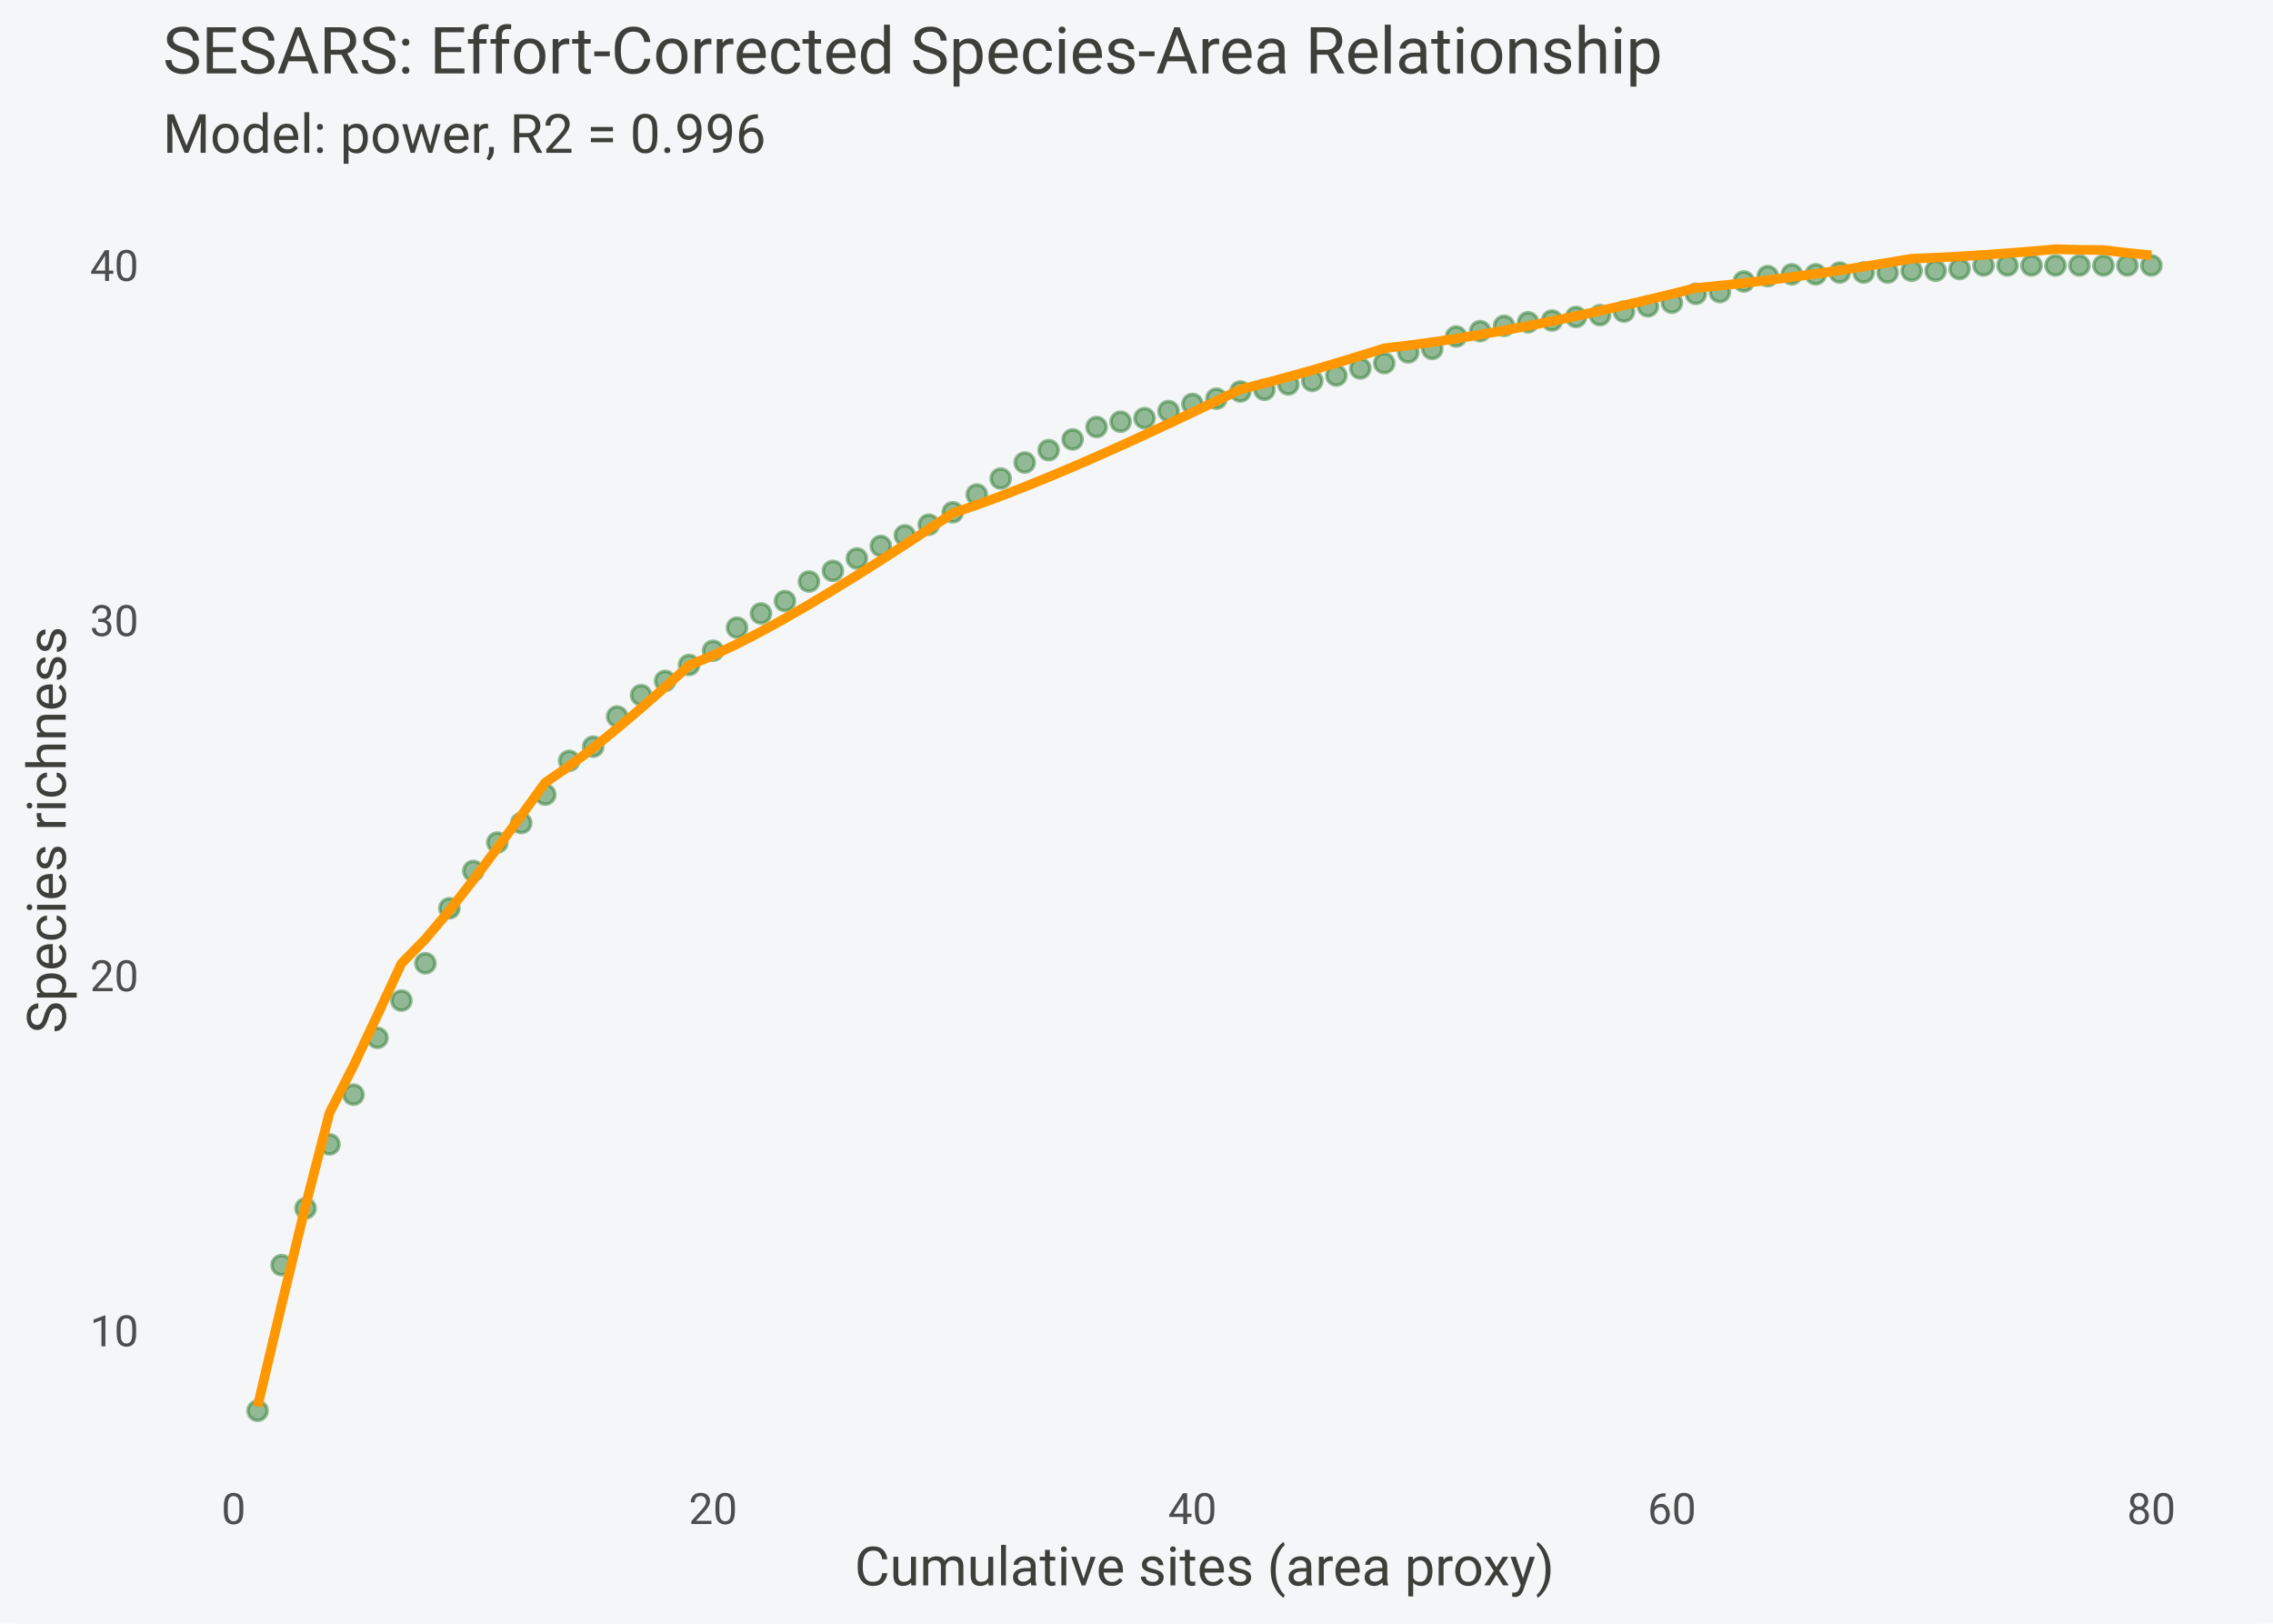
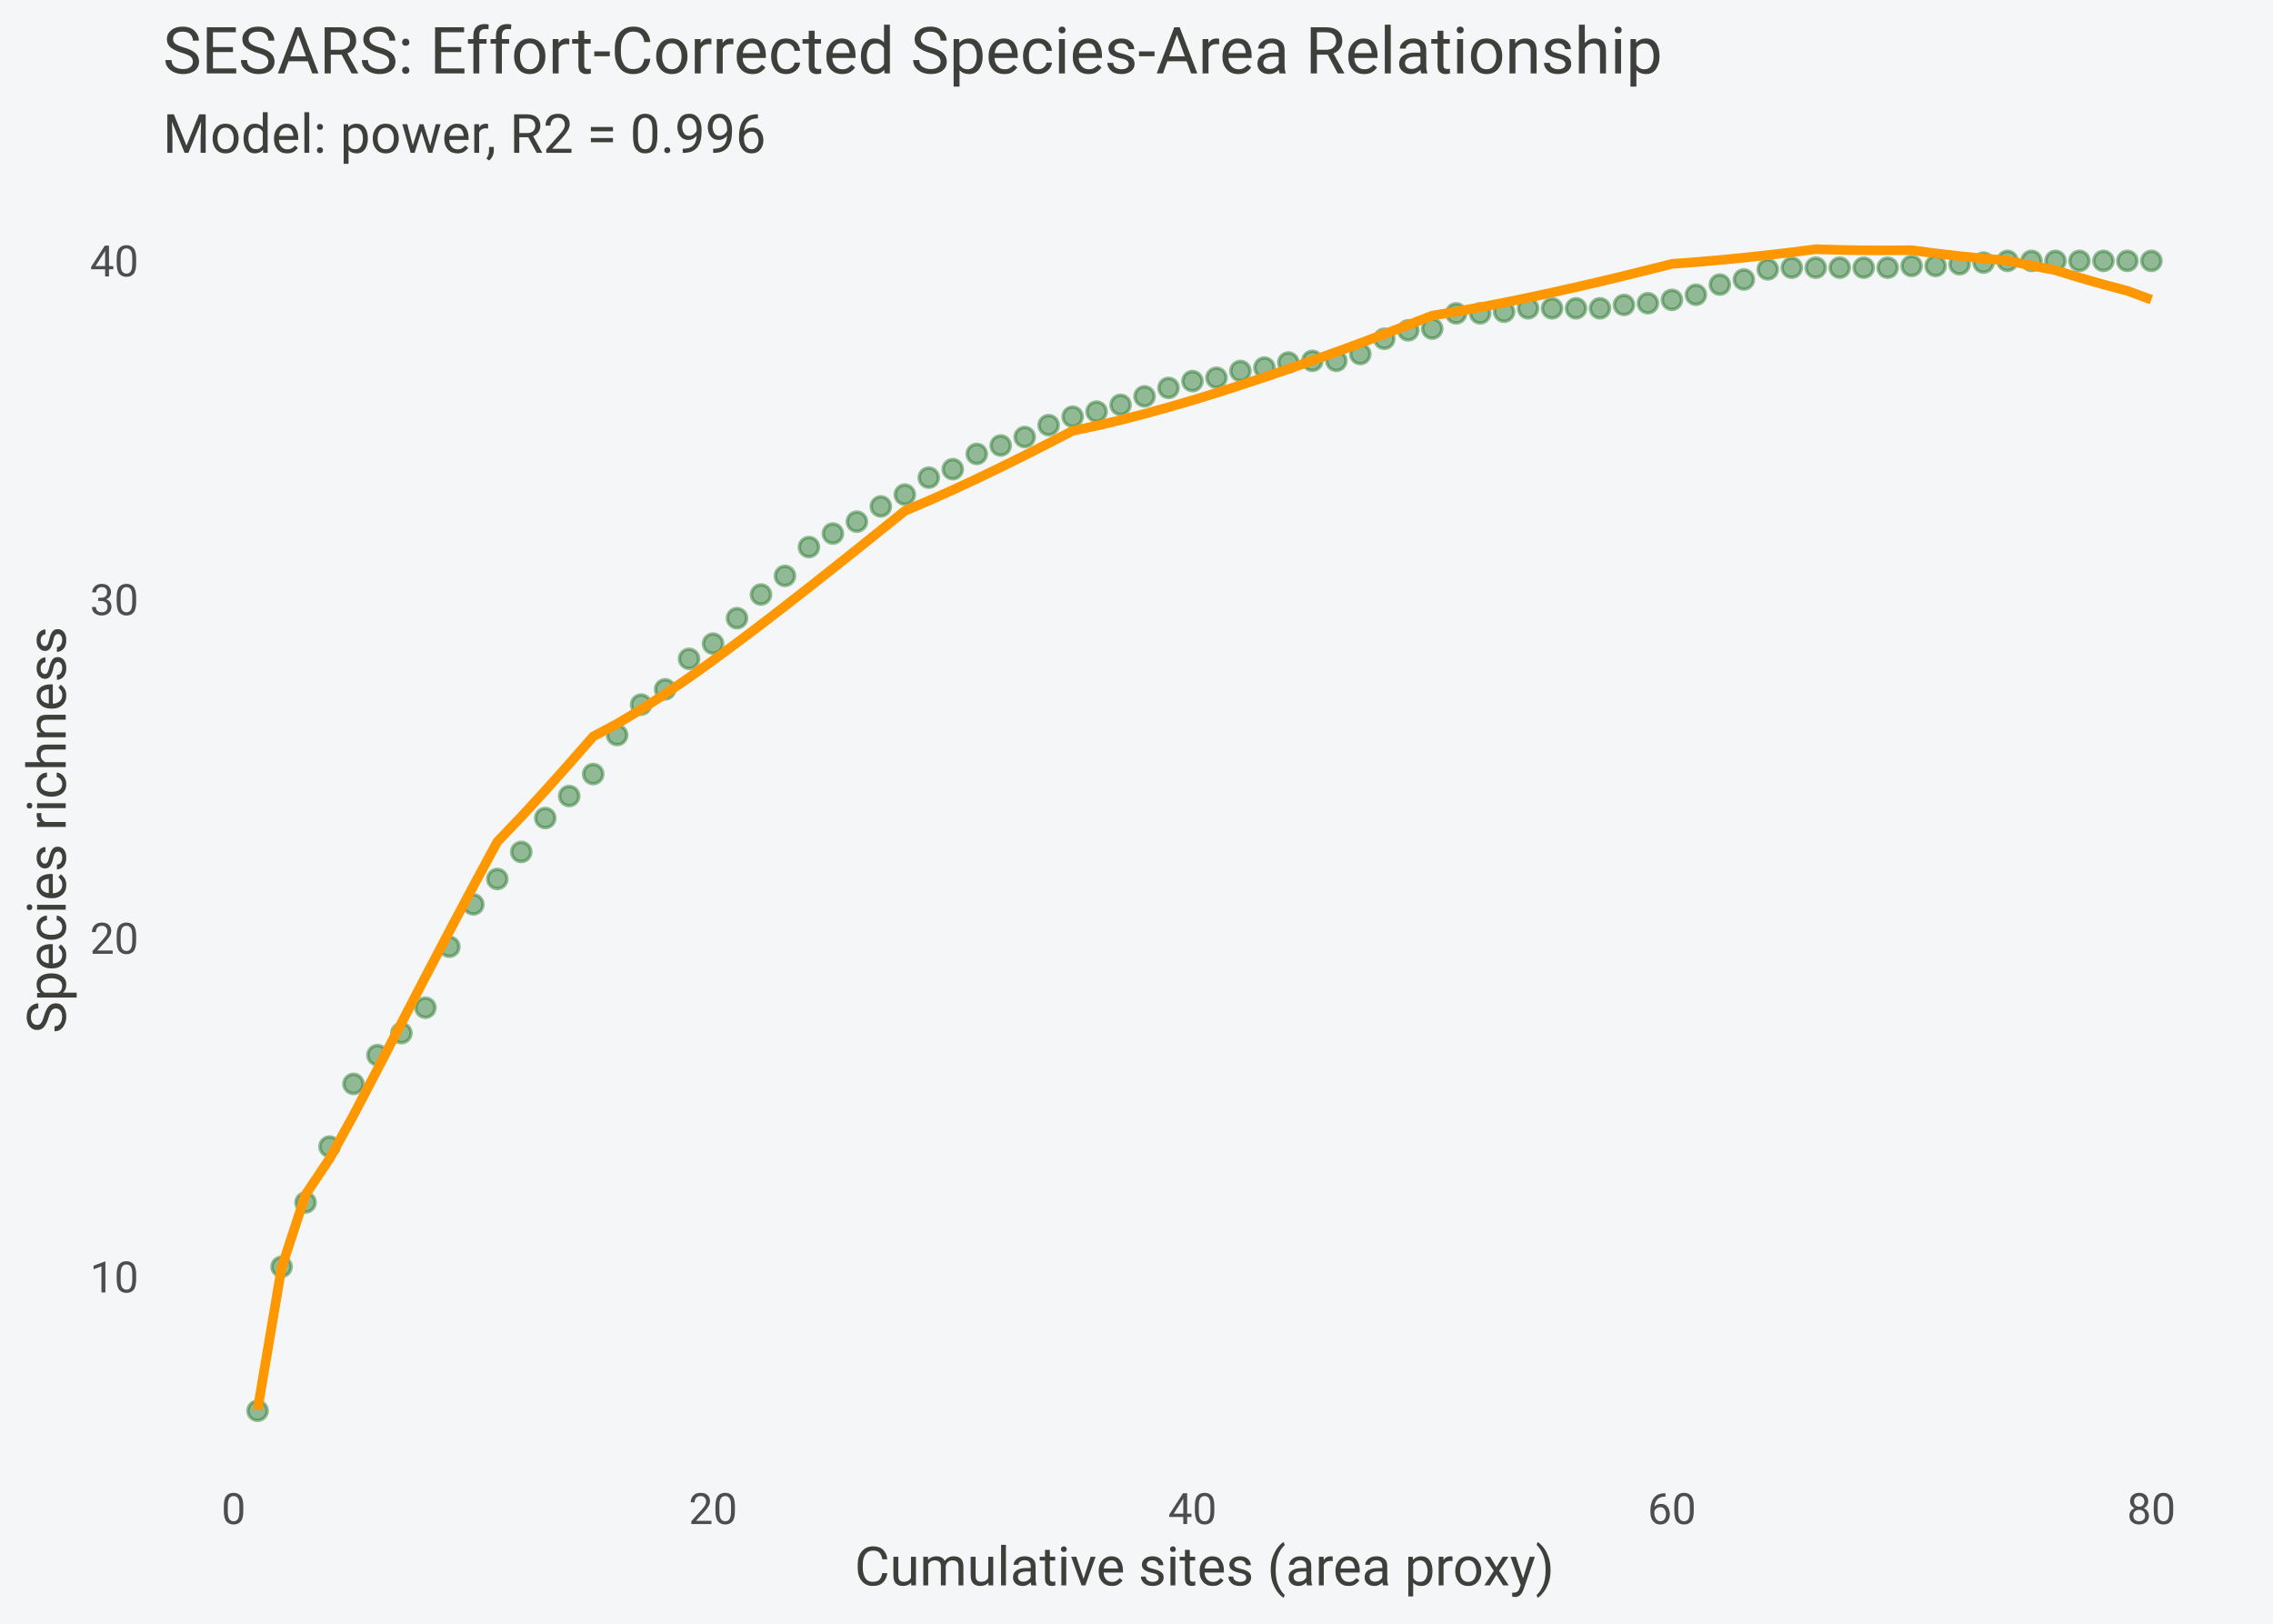
<svg xmlns="http://www.w3.org/2000/svg" width="504.00pt" height="360.00pt" viewBox="0 0 504.00 360.00">
  <g class="svglite">
    <defs>
      <style type="text/css">
    /* theme-aware-processed */
    .svglite line, .svglite polyline, .svglite polygon, .svglite path, .svglite circle {
      fill: none;
      stroke: #3E3F3A;
      stroke-linecap: round;
      stroke-linejoin: round;
      stroke-miterlimit: 10.00;
    }
    .svglite &gt; g &gt; rect {
      fill: none;
      stroke: #3E3F3A;
      stroke-linecap: round;
      stroke-linejoin: round;
      stroke-miterlimit: 10.00;
    }
    .svglite text {
      white-space: pre;
      fill: #3E3F3A;
    }
    .svglite g.glyphgroup path {
      fill: inherit;
      stroke: none;
    }
  </style>
    </defs>
    <rect width="100%" height="100%" style="stroke: none; fill: #F5F6F8;" />
    <defs>
      <clipPath id="cpMC4wMHw1MDQuMDB8MC4wMHwzNjAuMDA=">
        <rect x="0.00" y="0.00" width="504.00" height="360.00" />
      </clipPath>
    </defs>
    <g clip-path="url(#cpMC4wMHw1MDQuMDB8MC4wMHwzNjAuMDA=)">
-       <rect rx="4" x="0.00" y="0.00" width="504.00" height="360.00" style="stroke-width: 1.16; stroke: none; fill: #F5F6F8;" />
-     </g>
+       <rect x="0.00" y="0.00" width="504.00" height="360.00" style="stroke-width: 1.16; stroke: none;" /> fill: #F5F6F8;' /&gt;
+ </g>
    <defs>
      <clipPath id="cpMzYuMTJ8NDk4LjAyfDQyLjM4fDMyNS42NQ==">
        <rect x="36.12" y="42.38" width="461.90" height="283.28" />
      </clipPath>
    </defs>
    <g clip-path="url(#cpMzYuMTJ8NDk4LjAyfDQyLjM4fDMyNS42NQ==)">
-       <circle cx="57.11" cy="312.78" r="2.13" style="stroke-width: 0.77; stroke: #2E7D32; stroke-opacity: 0.50; fill: #2E7D32; fill-opacity: 0.50;" />
-       <circle cx="62.43" cy="280.49" r="2.13" style="stroke-width: 0.77; stroke: #2E7D32; stroke-opacity: 0.50; fill: #2E7D32; fill-opacity: 0.50;" />
-       <circle cx="67.75" cy="267.90" r="2.13" style="stroke-width: 0.77; stroke: #2E7D32; stroke-opacity: 0.50; fill: #2E7D32; fill-opacity: 0.50;" />
-       <circle cx="73.06" cy="253.72" r="2.13" style="stroke-width: 0.77; stroke: #2E7D32; stroke-opacity: 0.50; fill: #2E7D32; fill-opacity: 0.50;" />
-       <circle cx="78.38" cy="242.70" r="2.13" style="stroke-width: 0.77; stroke: #2E7D32; stroke-opacity: 0.50; fill: #2E7D32; fill-opacity: 0.50;" />
-       <circle cx="83.69" cy="230.10" r="2.13" style="stroke-width: 0.77; stroke: #2E7D32; stroke-opacity: 0.50; fill: #2E7D32; fill-opacity: 0.50;" />
-       <circle cx="89.01" cy="221.84" r="2.13" style="stroke-width: 0.77; stroke: #2E7D32; stroke-opacity: 0.50; fill: #2E7D32; fill-opacity: 0.50;" />
-       <circle cx="94.32" cy="213.57" r="2.13" style="stroke-width: 0.77; stroke: #2E7D32; stroke-opacity: 0.50; fill: #2E7D32; fill-opacity: 0.50;" />
-       <circle cx="99.64" cy="201.37" r="2.13" style="stroke-width: 0.77; stroke: #2E7D32; stroke-opacity: 0.50; fill: #2E7D32; fill-opacity: 0.50;" />
-       <circle cx="104.95" cy="193.10" r="2.13" style="stroke-width: 0.77; stroke: #2E7D32; stroke-opacity: 0.50; fill: #2E7D32; fill-opacity: 0.50;" />
-       <circle cx="110.27" cy="186.80" r="2.13" style="stroke-width: 0.77; stroke: #2E7D32; stroke-opacity: 0.50; fill: #2E7D32; fill-opacity: 0.50;" />
-       <circle cx="115.58" cy="182.47" r="2.13" style="stroke-width: 0.77; stroke: #2E7D32; stroke-opacity: 0.50; fill: #2E7D32; fill-opacity: 0.50;" />
-       <circle cx="120.90" cy="176.17" r="2.13" style="stroke-width: 0.77; stroke: #2E7D32; stroke-opacity: 0.50; fill: #2E7D32; fill-opacity: 0.50;" />
-       <circle cx="126.21" cy="168.69" r="2.13" style="stroke-width: 0.77; stroke: #2E7D32; stroke-opacity: 0.50; fill: #2E7D32; fill-opacity: 0.50;" />
-       <circle cx="131.53" cy="165.54" r="2.13" style="stroke-width: 0.77; stroke: #2E7D32; stroke-opacity: 0.50; fill: #2E7D32; fill-opacity: 0.50;" />
-       <circle cx="136.84" cy="158.85" r="2.13" style="stroke-width: 0.77; stroke: #2E7D32; stroke-opacity: 0.50; fill: #2E7D32; fill-opacity: 0.50;" />
-       <circle cx="142.16" cy="154.12" r="2.13" style="stroke-width: 0.77; stroke: #2E7D32; stroke-opacity: 0.50; fill: #2E7D32; fill-opacity: 0.50;" />
-       <circle cx="147.48" cy="150.97" r="2.13" style="stroke-width: 0.77; stroke: #2E7D32; stroke-opacity: 0.50; fill: #2E7D32; fill-opacity: 0.50;" />
-       <circle cx="152.79" cy="147.43" r="2.13" style="stroke-width: 0.77; stroke: #2E7D32; stroke-opacity: 0.50; fill: #2E7D32; fill-opacity: 0.50;" />
-       <circle cx="158.11" cy="144.28" r="2.13" style="stroke-width: 0.77; stroke: #2E7D32; stroke-opacity: 0.50; fill: #2E7D32; fill-opacity: 0.50;" />
-       <circle cx="163.42" cy="139.16" r="2.13" style="stroke-width: 0.77; stroke: #2E7D32; stroke-opacity: 0.50; fill: #2E7D32; fill-opacity: 0.50;" />
-       <circle cx="168.74" cy="136.01" r="2.13" style="stroke-width: 0.77; stroke: #2E7D32; stroke-opacity: 0.50; fill: #2E7D32; fill-opacity: 0.50;" />
-       <circle cx="174.05" cy="133.26" r="2.13" style="stroke-width: 0.77; stroke: #2E7D32; stroke-opacity: 0.50; fill: #2E7D32; fill-opacity: 0.50;" />
-       <circle cx="179.37" cy="128.93" r="2.13" style="stroke-width: 0.77; stroke: #2E7D32; stroke-opacity: 0.50; fill: #2E7D32; fill-opacity: 0.50;" />
-       <circle cx="184.68" cy="126.57" r="2.13" style="stroke-width: 0.77; stroke: #2E7D32; stroke-opacity: 0.50; fill: #2E7D32; fill-opacity: 0.50;" />
-       <circle cx="190.00" cy="123.81" r="2.13" style="stroke-width: 0.77; stroke: #2E7D32; stroke-opacity: 0.50; fill: #2E7D32; fill-opacity: 0.50;" />
-       <circle cx="195.31" cy="121.05" r="2.13" style="stroke-width: 0.77; stroke: #2E7D32; stroke-opacity: 0.50; fill: #2E7D32; fill-opacity: 0.50;" />
-       <circle cx="200.63" cy="118.69" r="2.13" style="stroke-width: 0.77; stroke: #2E7D32; stroke-opacity: 0.50; fill: #2E7D32; fill-opacity: 0.50;" />
-       <circle cx="205.94" cy="116.33" r="2.13" style="stroke-width: 0.77; stroke: #2E7D32; stroke-opacity: 0.50; fill: #2E7D32; fill-opacity: 0.50;" />
-       <circle cx="211.26" cy="113.58" r="2.13" style="stroke-width: 0.77; stroke: #2E7D32; stroke-opacity: 0.50; fill: #2E7D32; fill-opacity: 0.50;" />
-       <circle cx="216.58" cy="109.64" r="2.13" style="stroke-width: 0.77; stroke: #2E7D32; stroke-opacity: 0.50; fill: #2E7D32; fill-opacity: 0.50;" />
-       <circle cx="221.89" cy="106.10" r="2.13" style="stroke-width: 0.77; stroke: #2E7D32; stroke-opacity: 0.50; fill: #2E7D32; fill-opacity: 0.50;" />
-       <circle cx="227.21" cy="102.55" r="2.13" style="stroke-width: 0.77; stroke: #2E7D32; stroke-opacity: 0.50; fill: #2E7D32; fill-opacity: 0.50;" />
-       <circle cx="232.52" cy="99.80" r="2.13" style="stroke-width: 0.77; stroke: #2E7D32; stroke-opacity: 0.50; fill: #2E7D32; fill-opacity: 0.50;" />
-       <circle cx="237.84" cy="97.43" r="2.13" style="stroke-width: 0.77; stroke: #2E7D32; stroke-opacity: 0.50; fill: #2E7D32; fill-opacity: 0.50;" />
-       <circle cx="243.15" cy="94.68" r="2.13" style="stroke-width: 0.77; stroke: #2E7D32; stroke-opacity: 0.50; fill: #2E7D32; fill-opacity: 0.50;" />
-       <circle cx="248.47" cy="93.50" r="2.13" style="stroke-width: 0.77; stroke: #2E7D32; stroke-opacity: 0.50; fill: #2E7D32; fill-opacity: 0.50;" />
-       <circle cx="253.78" cy="92.71" r="2.13" style="stroke-width: 0.77; stroke: #2E7D32; stroke-opacity: 0.50; fill: #2E7D32; fill-opacity: 0.50;" />
-       <circle cx="259.10" cy="91.14" r="2.13" style="stroke-width: 0.77; stroke: #2E7D32; stroke-opacity: 0.50; fill: #2E7D32; fill-opacity: 0.50;" />
-       <circle cx="264.41" cy="89.56" r="2.13" style="stroke-width: 0.77; stroke: #2E7D32; stroke-opacity: 0.50; fill: #2E7D32; fill-opacity: 0.50;" />
-       <circle cx="269.73" cy="88.38" r="2.13" style="stroke-width: 0.77; stroke: #2E7D32; stroke-opacity: 0.50; fill: #2E7D32; fill-opacity: 0.50;" />
-       <circle cx="275.04" cy="86.80" r="2.13" style="stroke-width: 0.77; stroke: #2E7D32; stroke-opacity: 0.50; fill: #2E7D32; fill-opacity: 0.50;" />
-       <circle cx="280.36" cy="86.41" r="2.13" style="stroke-width: 0.77; stroke: #2E7D32; stroke-opacity: 0.50; fill: #2E7D32; fill-opacity: 0.50;" />
-       <circle cx="285.67" cy="85.23" r="2.13" style="stroke-width: 0.77; stroke: #2E7D32; stroke-opacity: 0.50; fill: #2E7D32; fill-opacity: 0.50;" />
-       <circle cx="290.99" cy="84.44" r="2.13" style="stroke-width: 0.77; stroke: #2E7D32; stroke-opacity: 0.50; fill: #2E7D32; fill-opacity: 0.50;" />
-       <circle cx="296.31" cy="83.26" r="2.13" style="stroke-width: 0.77; stroke: #2E7D32; stroke-opacity: 0.50; fill: #2E7D32; fill-opacity: 0.50;" />
-       <circle cx="301.62" cy="81.69" r="2.13" style="stroke-width: 0.77; stroke: #2E7D32; stroke-opacity: 0.50; fill: #2E7D32; fill-opacity: 0.50;" />
-       <circle cx="306.94" cy="80.51" r="2.13" style="stroke-width: 0.77; stroke: #2E7D32; stroke-opacity: 0.50; fill: #2E7D32; fill-opacity: 0.50;" />
-       <circle cx="312.25" cy="78.14" r="2.13" style="stroke-width: 0.77; stroke: #2E7D32; stroke-opacity: 0.50; fill: #2E7D32; fill-opacity: 0.50;" />
-       <circle cx="317.57" cy="77.36" r="2.13" style="stroke-width: 0.77; stroke: #2E7D32; stroke-opacity: 0.50; fill: #2E7D32; fill-opacity: 0.50;" />
-       <circle cx="322.88" cy="74.60" r="2.13" style="stroke-width: 0.77; stroke: #2E7D32; stroke-opacity: 0.50; fill: #2E7D32; fill-opacity: 0.50;" />
-       <circle cx="328.20" cy="73.42" r="2.13" style="stroke-width: 0.77; stroke: #2E7D32; stroke-opacity: 0.50; fill: #2E7D32; fill-opacity: 0.50;" />
-       <circle cx="333.51" cy="72.24" r="2.13" style="stroke-width: 0.77; stroke: #2E7D32; stroke-opacity: 0.50; fill: #2E7D32; fill-opacity: 0.50;" />
-       <circle cx="338.83" cy="71.45" r="2.13" style="stroke-width: 0.77; stroke: #2E7D32; stroke-opacity: 0.50; fill: #2E7D32; fill-opacity: 0.50;" />
-       <circle cx="344.14" cy="71.06" r="2.13" style="stroke-width: 0.77; stroke: #2E7D32; stroke-opacity: 0.50; fill: #2E7D32; fill-opacity: 0.50;" />
-       <circle cx="349.46" cy="70.27" r="2.13" style="stroke-width: 0.77; stroke: #2E7D32; stroke-opacity: 0.50; fill: #2E7D32; fill-opacity: 0.50;" />
-       <circle cx="354.77" cy="69.88" r="2.13" style="stroke-width: 0.77; stroke: #2E7D32; stroke-opacity: 0.50; fill: #2E7D32; fill-opacity: 0.50;" />
-       <circle cx="360.09" cy="69.09" r="2.13" style="stroke-width: 0.77; stroke: #2E7D32; stroke-opacity: 0.50; fill: #2E7D32; fill-opacity: 0.50;" />
-       <circle cx="365.40" cy="67.91" r="2.13" style="stroke-width: 0.77; stroke: #2E7D32; stroke-opacity: 0.50; fill: #2E7D32; fill-opacity: 0.50;" />
-       <circle cx="370.72" cy="67.12" r="2.13" style="stroke-width: 0.77; stroke: #2E7D32; stroke-opacity: 0.50; fill: #2E7D32; fill-opacity: 0.50;" />
-       <circle cx="376.04" cy="65.15" r="2.13" style="stroke-width: 0.77; stroke: #2E7D32; stroke-opacity: 0.50; fill: #2E7D32; fill-opacity: 0.50;" />
-       <circle cx="381.35" cy="64.76" r="2.13" style="stroke-width: 0.77; stroke: #2E7D32; stroke-opacity: 0.50; fill: #2E7D32; fill-opacity: 0.50;" />
-       <circle cx="386.67" cy="62.40" r="2.13" style="stroke-width: 0.77; stroke: #2E7D32; stroke-opacity: 0.50; fill: #2E7D32; fill-opacity: 0.50;" />
-       <circle cx="391.98" cy="61.22" r="2.13" style="stroke-width: 0.77; stroke: #2E7D32; stroke-opacity: 0.50; fill: #2E7D32; fill-opacity: 0.50;" />
-       <circle cx="397.30" cy="60.82" r="2.13" style="stroke-width: 0.77; stroke: #2E7D32; stroke-opacity: 0.50; fill: #2E7D32; fill-opacity: 0.50;" />
-       <circle cx="402.61" cy="60.82" r="2.13" style="stroke-width: 0.77; stroke: #2E7D32; stroke-opacity: 0.50; fill: #2E7D32; fill-opacity: 0.50;" />
-       <circle cx="407.93" cy="60.43" r="2.13" style="stroke-width: 0.77; stroke: #2E7D32; stroke-opacity: 0.50; fill: #2E7D32; fill-opacity: 0.50;" />
-       <circle cx="413.24" cy="60.43" r="2.13" style="stroke-width: 0.77; stroke: #2E7D32; stroke-opacity: 0.50; fill: #2E7D32; fill-opacity: 0.50;" />
-       <circle cx="418.56" cy="60.43" r="2.13" style="stroke-width: 0.77; stroke: #2E7D32; stroke-opacity: 0.50; fill: #2E7D32; fill-opacity: 0.50;" />
-       <circle cx="423.87" cy="60.03" r="2.13" style="stroke-width: 0.77; stroke: #2E7D32; stroke-opacity: 0.50; fill: #2E7D32; fill-opacity: 0.50;" />
-       <circle cx="429.19" cy="60.03" r="2.13" style="stroke-width: 0.77; stroke: #2E7D32; stroke-opacity: 0.50; fill: #2E7D32; fill-opacity: 0.50;" />
-       <circle cx="434.50" cy="59.64" r="2.13" style="stroke-width: 0.77; stroke: #2E7D32; stroke-opacity: 0.50; fill: #2E7D32; fill-opacity: 0.50;" />
-       <circle cx="439.82" cy="58.85" r="2.13" style="stroke-width: 0.77; stroke: #2E7D32; stroke-opacity: 0.50; fill: #2E7D32; fill-opacity: 0.50;" />
-       <circle cx="445.13" cy="58.85" r="2.13" style="stroke-width: 0.77; stroke: #2E7D32; stroke-opacity: 0.50; fill: #2E7D32; fill-opacity: 0.50;" />
-       <circle cx="450.45" cy="58.85" r="2.13" style="stroke-width: 0.77; stroke: #2E7D32; stroke-opacity: 0.50; fill: #2E7D32; fill-opacity: 0.50;" />
-       <circle cx="455.77" cy="58.85" r="2.13" style="stroke-width: 0.77; stroke: #2E7D32; stroke-opacity: 0.50; fill: #2E7D32; fill-opacity: 0.50;" />
-       <circle cx="461.08" cy="58.85" r="2.13" style="stroke-width: 0.77; stroke: #2E7D32; stroke-opacity: 0.50; fill: #2E7D32; fill-opacity: 0.50;" />
-       <circle cx="466.40" cy="58.85" r="2.13" style="stroke-width: 0.77; stroke: #2E7D32; stroke-opacity: 0.50; fill: #2E7D32; fill-opacity: 0.50;" />
-       <circle cx="471.71" cy="58.85" r="2.13" style="stroke-width: 0.77; stroke: #2E7D32; stroke-opacity: 0.50; fill: #2E7D32; fill-opacity: 0.50;" />
-       <circle cx="477.03" cy="58.85" r="2.13" style="stroke-width: 0.77; stroke: #2E7D32; stroke-opacity: 0.50; fill: #2E7D32; fill-opacity: 0.50;" />
-       <polyline points="57.11,311.83 62.43,289.34 67.75,267.34 73.06,246.75 78.38,236.31 83.69,225.06 89.01,213.61 94.32,208.19 99.64,201.88 104.95,195.09 110.27,188.02 115.58,180.80 120.90,173.50 126.21,169.86 131.53,165.83 136.84,161.51 142.16,156.99 147.48,152.32 152.79,147.54 158.11,145.30 163.42,142.79 168.74,140.04 174.05,137.12 179.37,134.04 184.68,130.85 190.00,127.57 195.31,124.21 200.63,120.78 205.94,117.30 211.26,113.78 216.58,111.95 221.89,110.00 227.21,107.93 232.52,105.77 237.84,103.54 243.15,101.23 248.47,98.86 253.78,96.43 259.10,93.96 264.41,91.45 269.73,88.90 275.04,86.33 280.36,84.98 285.67,83.55 290.99,82.06 296.31,80.50 301.62,78.88 306.94,77.21 312.25,76.58 317.57,75.87 322.88,75.07 328.20,74.20 333.51,73.25 338.83,72.25 344.14,71.19 349.46,70.07 354.77,68.91 360.09,67.70 365.40,66.46 370.72,65.17 376.04,63.85 381.35,63.33 386.67,62.75 391.98,62.12 397.30,61.43 402.61,60.70 407.93,59.92 413.24,59.10 418.56,58.24 423.87,57.35 429.19,57.13 434.50,56.85 439.82,56.52 445.13,56.14 450.45,55.72 455.77,55.25 461.08,55.38 466.40,55.44 471.71,56.06 477.03,56.60 " style="stroke-width: 2.13; stroke: #FF9800; stroke-linecap: butt;" />
+       <rect x="36.12" y="42.38" width="461.90" height="283.28" style="stroke-width: 1.16; stroke: none;" /> fill: #F5F6F8;' /&gt;
+ <circle cx="57.11" cy="312.78" r="2.13" style="stroke-width: 0.77; stroke: #2E7D32; stroke-opacity: 0.50; fill: #2E7D32; fill-opacity: 0.50;" />
+       <circle cx="62.43" cy="280.86" r="2.13" style="stroke-width: 0.77; stroke: #2E7D32; stroke-opacity: 0.50; fill: #2E7D32; fill-opacity: 0.50;" />
+       <circle cx="67.75" cy="266.60" r="2.13" style="stroke-width: 0.77; stroke: #2E7D32; stroke-opacity: 0.50; fill: #2E7D32; fill-opacity: 0.50;" />
+       <circle cx="73.06" cy="254.21" r="2.13" style="stroke-width: 0.77; stroke: #2E7D32; stroke-opacity: 0.50; fill: #2E7D32; fill-opacity: 0.50;" />
+       <circle cx="78.38" cy="240.31" r="2.13" style="stroke-width: 0.77; stroke: #2E7D32; stroke-opacity: 0.50; fill: #2E7D32; fill-opacity: 0.50;" />
+       <circle cx="83.69" cy="233.93" r="2.13" style="stroke-width: 0.77; stroke: #2E7D32; stroke-opacity: 0.50; fill: #2E7D32; fill-opacity: 0.50;" />
+       <circle cx="89.01" cy="229.05" r="2.13" style="stroke-width: 0.77; stroke: #2E7D32; stroke-opacity: 0.50; fill: #2E7D32; fill-opacity: 0.50;" />
+       <circle cx="94.32" cy="223.42" r="2.13" style="stroke-width: 0.77; stroke: #2E7D32; stroke-opacity: 0.50; fill: #2E7D32; fill-opacity: 0.50;" />
+       <circle cx="99.64" cy="209.90" r="2.13" style="stroke-width: 0.77; stroke: #2E7D32; stroke-opacity: 0.50; fill: #2E7D32; fill-opacity: 0.50;" />
+       <circle cx="104.95" cy="200.52" r="2.13" style="stroke-width: 0.77; stroke: #2E7D32; stroke-opacity: 0.50; fill: #2E7D32; fill-opacity: 0.50;" />
+       <circle cx="110.27" cy="194.88" r="2.13" style="stroke-width: 0.77; stroke: #2E7D32; stroke-opacity: 0.50; fill: #2E7D32; fill-opacity: 0.50;" />
+       <circle cx="115.58" cy="188.88" r="2.13" style="stroke-width: 0.77; stroke: #2E7D32; stroke-opacity: 0.50; fill: #2E7D32; fill-opacity: 0.50;" />
+       <circle cx="120.90" cy="181.37" r="2.13" style="stroke-width: 0.77; stroke: #2E7D32; stroke-opacity: 0.50; fill: #2E7D32; fill-opacity: 0.50;" />
+       <circle cx="126.21" cy="176.49" r="2.13" style="stroke-width: 0.77; stroke: #2E7D32; stroke-opacity: 0.50; fill: #2E7D32; fill-opacity: 0.50;" />
+       <circle cx="131.53" cy="171.61" r="2.13" style="stroke-width: 0.77; stroke: #2E7D32; stroke-opacity: 0.50; fill: #2E7D32; fill-opacity: 0.50;" />
+       <circle cx="136.84" cy="162.97" r="2.13" style="stroke-width: 0.77; stroke: #2E7D32; stroke-opacity: 0.50; fill: #2E7D32; fill-opacity: 0.50;" />
+       <circle cx="142.16" cy="156.21" r="2.13" style="stroke-width: 0.77; stroke: #2E7D32; stroke-opacity: 0.50; fill: #2E7D32; fill-opacity: 0.50;" />
+       <circle cx="147.48" cy="152.83" r="2.13" style="stroke-width: 0.77; stroke: #2E7D32; stroke-opacity: 0.50; fill: #2E7D32; fill-opacity: 0.50;" />
+       <circle cx="152.79" cy="146.07" r="2.13" style="stroke-width: 0.77; stroke: #2E7D32; stroke-opacity: 0.50; fill: #2E7D32; fill-opacity: 0.50;" />
+       <circle cx="158.11" cy="142.70" r="2.13" style="stroke-width: 0.77; stroke: #2E7D32; stroke-opacity: 0.50; fill: #2E7D32; fill-opacity: 0.50;" />
+       <circle cx="163.42" cy="137.06" r="2.13" style="stroke-width: 0.77; stroke: #2E7D32; stroke-opacity: 0.50; fill: #2E7D32; fill-opacity: 0.50;" />
+       <circle cx="168.74" cy="131.81" r="2.13" style="stroke-width: 0.77; stroke: #2E7D32; stroke-opacity: 0.50; fill: #2E7D32; fill-opacity: 0.50;" />
+       <circle cx="174.05" cy="127.68" r="2.13" style="stroke-width: 0.77; stroke: #2E7D32; stroke-opacity: 0.50; fill: #2E7D32; fill-opacity: 0.50;" />
+       <circle cx="179.37" cy="121.29" r="2.13" style="stroke-width: 0.77; stroke: #2E7D32; stroke-opacity: 0.50; fill: #2E7D32; fill-opacity: 0.50;" />
+       <circle cx="184.68" cy="118.29" r="2.13" style="stroke-width: 0.77; stroke: #2E7D32; stroke-opacity: 0.50; fill: #2E7D32; fill-opacity: 0.50;" />
+       <circle cx="190.00" cy="115.66" r="2.13" style="stroke-width: 0.77; stroke: #2E7D32; stroke-opacity: 0.50; fill: #2E7D32; fill-opacity: 0.50;" />
+       <circle cx="195.31" cy="112.28" r="2.13" style="stroke-width: 0.77; stroke: #2E7D32; stroke-opacity: 0.50; fill: #2E7D32; fill-opacity: 0.50;" />
+       <circle cx="200.63" cy="109.66" r="2.13" style="stroke-width: 0.77; stroke: #2E7D32; stroke-opacity: 0.50; fill: #2E7D32; fill-opacity: 0.50;" />
+       <circle cx="205.94" cy="105.90" r="2.13" style="stroke-width: 0.77; stroke: #2E7D32; stroke-opacity: 0.50; fill: #2E7D32; fill-opacity: 0.50;" />
+       <circle cx="211.26" cy="104.02" r="2.13" style="stroke-width: 0.77; stroke: #2E7D32; stroke-opacity: 0.50; fill: #2E7D32; fill-opacity: 0.50;" />
+       <circle cx="216.58" cy="100.64" r="2.13" style="stroke-width: 0.77; stroke: #2E7D32; stroke-opacity: 0.50; fill: #2E7D32; fill-opacity: 0.50;" />
+       <circle cx="221.89" cy="98.77" r="2.13" style="stroke-width: 0.77; stroke: #2E7D32; stroke-opacity: 0.50; fill: #2E7D32; fill-opacity: 0.50;" />
+       <circle cx="227.21" cy="96.89" r="2.13" style="stroke-width: 0.77; stroke: #2E7D32; stroke-opacity: 0.50; fill: #2E7D32; fill-opacity: 0.50;" />
+       <circle cx="232.52" cy="94.26" r="2.13" style="stroke-width: 0.77; stroke: #2E7D32; stroke-opacity: 0.50; fill: #2E7D32; fill-opacity: 0.50;" />
+       <circle cx="237.84" cy="92.38" r="2.13" style="stroke-width: 0.77; stroke: #2E7D32; stroke-opacity: 0.50; fill: #2E7D32; fill-opacity: 0.50;" />
+       <circle cx="243.15" cy="91.26" r="2.13" style="stroke-width: 0.77; stroke: #2E7D32; stroke-opacity: 0.50; fill: #2E7D32; fill-opacity: 0.50;" />
+       <circle cx="248.47" cy="89.76" r="2.13" style="stroke-width: 0.77; stroke: #2E7D32; stroke-opacity: 0.50; fill: #2E7D32; fill-opacity: 0.50;" />
+       <circle cx="253.78" cy="87.88" r="2.13" style="stroke-width: 0.77; stroke: #2E7D32; stroke-opacity: 0.50; fill: #2E7D32; fill-opacity: 0.50;" />
+       <circle cx="259.10" cy="86.00" r="2.13" style="stroke-width: 0.77; stroke: #2E7D32; stroke-opacity: 0.50; fill: #2E7D32; fill-opacity: 0.50;" />
+       <circle cx="264.41" cy="84.50" r="2.13" style="stroke-width: 0.77; stroke: #2E7D32; stroke-opacity: 0.50; fill: #2E7D32; fill-opacity: 0.50;" />
+       <circle cx="269.73" cy="83.75" r="2.13" style="stroke-width: 0.77; stroke: #2E7D32; stroke-opacity: 0.50; fill: #2E7D32; fill-opacity: 0.50;" />
+       <circle cx="275.04" cy="82.25" r="2.13" style="stroke-width: 0.77; stroke: #2E7D32; stroke-opacity: 0.50; fill: #2E7D32; fill-opacity: 0.50;" />
+       <circle cx="280.36" cy="81.50" r="2.13" style="stroke-width: 0.77; stroke: #2E7D32; stroke-opacity: 0.50; fill: #2E7D32; fill-opacity: 0.50;" />
+       <circle cx="285.67" cy="80.37" r="2.13" style="stroke-width: 0.77; stroke: #2E7D32; stroke-opacity: 0.50; fill: #2E7D32; fill-opacity: 0.50;" />
+       <circle cx="290.99" cy="80.00" r="2.13" style="stroke-width: 0.77; stroke: #2E7D32; stroke-opacity: 0.50; fill: #2E7D32; fill-opacity: 0.50;" />
+       <circle cx="296.31" cy="80.00" r="2.13" style="stroke-width: 0.77; stroke: #2E7D32; stroke-opacity: 0.50; fill: #2E7D32; fill-opacity: 0.50;" />
+       <circle cx="301.62" cy="78.49" r="2.13" style="stroke-width: 0.77; stroke: #2E7D32; stroke-opacity: 0.50; fill: #2E7D32; fill-opacity: 0.50;" />
+       <circle cx="306.94" cy="75.11" r="2.13" style="stroke-width: 0.77; stroke: #2E7D32; stroke-opacity: 0.50; fill: #2E7D32; fill-opacity: 0.50;" />
+       <circle cx="312.25" cy="73.24" r="2.13" style="stroke-width: 0.77; stroke: #2E7D32; stroke-opacity: 0.50; fill: #2E7D32; fill-opacity: 0.50;" />
+       <circle cx="317.57" cy="72.86" r="2.13" style="stroke-width: 0.77; stroke: #2E7D32; stroke-opacity: 0.50; fill: #2E7D32; fill-opacity: 0.50;" />
+       <circle cx="322.88" cy="69.48" r="2.13" style="stroke-width: 0.77; stroke: #2E7D32; stroke-opacity: 0.50; fill: #2E7D32; fill-opacity: 0.50;" />
+       <circle cx="328.20" cy="69.48" r="2.13" style="stroke-width: 0.77; stroke: #2E7D32; stroke-opacity: 0.50; fill: #2E7D32; fill-opacity: 0.50;" />
+       <circle cx="333.51" cy="69.11" r="2.13" style="stroke-width: 0.77; stroke: #2E7D32; stroke-opacity: 0.50; fill: #2E7D32; fill-opacity: 0.50;" />
+       <circle cx="338.83" cy="68.36" r="2.13" style="stroke-width: 0.77; stroke: #2E7D32; stroke-opacity: 0.50; fill: #2E7D32; fill-opacity: 0.50;" />
+       <circle cx="344.14" cy="68.36" r="2.13" style="stroke-width: 0.77; stroke: #2E7D32; stroke-opacity: 0.50; fill: #2E7D32; fill-opacity: 0.50;" />
+       <circle cx="349.46" cy="68.36" r="2.13" style="stroke-width: 0.77; stroke: #2E7D32; stroke-opacity: 0.50; fill: #2E7D32; fill-opacity: 0.50;" />
+       <circle cx="354.77" cy="68.36" r="2.13" style="stroke-width: 0.77; stroke: #2E7D32; stroke-opacity: 0.50; fill: #2E7D32; fill-opacity: 0.50;" />
+       <circle cx="360.09" cy="67.61" r="2.13" style="stroke-width: 0.77; stroke: #2E7D32; stroke-opacity: 0.50; fill: #2E7D32; fill-opacity: 0.50;" />
+       <circle cx="365.40" cy="67.23" r="2.13" style="stroke-width: 0.77; stroke: #2E7D32; stroke-opacity: 0.50; fill: #2E7D32; fill-opacity: 0.50;" />
+       <circle cx="370.72" cy="66.48" r="2.13" style="stroke-width: 0.77; stroke: #2E7D32; stroke-opacity: 0.50; fill: #2E7D32; fill-opacity: 0.50;" />
+       <circle cx="376.04" cy="65.35" r="2.13" style="stroke-width: 0.77; stroke: #2E7D32; stroke-opacity: 0.50; fill: #2E7D32; fill-opacity: 0.50;" />
+       <circle cx="381.35" cy="63.10" r="2.13" style="stroke-width: 0.77; stroke: #2E7D32; stroke-opacity: 0.50; fill: #2E7D32; fill-opacity: 0.50;" />
+       <circle cx="386.67" cy="61.97" r="2.13" style="stroke-width: 0.77; stroke: #2E7D32; stroke-opacity: 0.50; fill: #2E7D32; fill-opacity: 0.50;" />
+       <circle cx="391.98" cy="59.72" r="2.13" style="stroke-width: 0.77; stroke: #2E7D32; stroke-opacity: 0.50; fill: #2E7D32; fill-opacity: 0.50;" />
+       <circle cx="397.30" cy="59.35" r="2.13" style="stroke-width: 0.77; stroke: #2E7D32; stroke-opacity: 0.50; fill: #2E7D32; fill-opacity: 0.50;" />
+       <circle cx="402.61" cy="59.35" r="2.13" style="stroke-width: 0.77; stroke: #2E7D32; stroke-opacity: 0.50; fill: #2E7D32; fill-opacity: 0.50;" />
+       <circle cx="407.93" cy="59.35" r="2.13" style="stroke-width: 0.77; stroke: #2E7D32; stroke-opacity: 0.50; fill: #2E7D32; fill-opacity: 0.50;" />
+       <circle cx="413.24" cy="59.35" r="2.13" style="stroke-width: 0.77; stroke: #2E7D32; stroke-opacity: 0.50; fill: #2E7D32; fill-opacity: 0.50;" />
+       <circle cx="418.56" cy="59.35" r="2.13" style="stroke-width: 0.77; stroke: #2E7D32; stroke-opacity: 0.50; fill: #2E7D32; fill-opacity: 0.50;" />
+       <circle cx="423.87" cy="58.97" r="2.13" style="stroke-width: 0.77; stroke: #2E7D32; stroke-opacity: 0.50; fill: #2E7D32; fill-opacity: 0.50;" />
+       <circle cx="429.19" cy="58.97" r="2.13" style="stroke-width: 0.77; stroke: #2E7D32; stroke-opacity: 0.50; fill: #2E7D32; fill-opacity: 0.50;" />
+       <circle cx="434.50" cy="58.59" r="2.13" style="stroke-width: 0.77; stroke: #2E7D32; stroke-opacity: 0.50; fill: #2E7D32; fill-opacity: 0.50;" />
+       <circle cx="439.82" cy="58.22" r="2.13" style="stroke-width: 0.77; stroke: #2E7D32; stroke-opacity: 0.50; fill: #2E7D32; fill-opacity: 0.50;" />
+       <circle cx="445.13" cy="57.84" r="2.13" style="stroke-width: 0.77; stroke: #2E7D32; stroke-opacity: 0.50; fill: #2E7D32; fill-opacity: 0.50;" />
+       <circle cx="450.45" cy="57.84" r="2.13" style="stroke-width: 0.77; stroke: #2E7D32; stroke-opacity: 0.50; fill: #2E7D32; fill-opacity: 0.50;" />
+       <circle cx="455.77" cy="57.84" r="2.13" style="stroke-width: 0.77; stroke: #2E7D32; stroke-opacity: 0.50; fill: #2E7D32; fill-opacity: 0.50;" />
+       <circle cx="461.08" cy="57.84" r="2.13" style="stroke-width: 0.77; stroke: #2E7D32; stroke-opacity: 0.50; fill: #2E7D32; fill-opacity: 0.50;" />
+       <circle cx="466.40" cy="57.84" r="2.13" style="stroke-width: 0.77; stroke: #2E7D32; stroke-opacity: 0.50; fill: #2E7D32; fill-opacity: 0.50;" />
+       <circle cx="471.71" cy="57.84" r="2.13" style="stroke-width: 0.77; stroke: #2E7D32; stroke-opacity: 0.50; fill: #2E7D32; fill-opacity: 0.50;" />
+       <circle cx="477.03" cy="57.84" r="2.13" style="stroke-width: 0.77; stroke: #2E7D32; stroke-opacity: 0.50; fill: #2E7D32; fill-opacity: 0.50;" />
+       <polyline points="57.11,312.54 62.43,281.10 67.75,264.86 73.06,256.92 78.38,247.25 83.69,237.09 89.01,226.82 94.32,216.59 99.64,206.47 104.95,196.48 110.27,186.63 115.58,181.08 120.90,175.29 126.21,169.34 131.53,163.28 136.84,160.46 142.16,157.29 147.48,153.86 152.79,150.22 158.11,146.42 163.42,142.50 168.74,138.48 174.05,134.39 179.37,130.24 184.68,126.04 190.00,121.81 195.31,117.55 200.63,113.27 205.94,111.01 211.26,108.63 216.58,106.16 221.89,103.60 227.21,100.97 232.52,98.27 237.84,95.52 243.15,94.39 248.47,93.13 253.78,91.76 259.10,90.29 264.41,88.74 269.73,87.11 275.04,85.40 280.36,83.64 285.67,81.82 290.99,79.94 296.31,78.03 301.62,76.07 306.94,74.07 312.25,72.04 317.57,69.98 322.88,69.08 328.20,68.12 333.51,67.09 338.83,66.00 344.14,64.86 349.46,63.67 354.77,62.44 360.09,61.16 365.40,59.85 370.72,58.50 376.04,58.11 381.35,57.65 386.67,57.13 391.98,56.55 397.30,55.93 402.61,55.25 407.93,55.41 413.24,55.50 418.56,55.51 423.87,55.47 429.19,56.17 434.50,56.78 439.82,57.31 445.13,57.77 450.45,58.89 455.77,59.91 461.08,61.55 466.40,63.07 471.71,64.48 477.03,66.44 " style="stroke-width: 2.13; stroke: #FF9800; stroke-linecap: butt;" />
    </g>
    <g clip-path="url(#cpMC4wMHw1MDQuMDB8MC4wMHwzNjAuMDA=)">
-       <text x="30.74" y="298.49" text-anchor="end" style="font-size: 9.60px;fill: #4D4D4D; font-family: &quot;Roboto&quot;, -apple-system, BlinkMacSystemFont, &quot;Segoe UI&quot;, system-ui, sans-serif;" textLength="10.66px" lengthAdjust="spacingAndGlyphs">10</text>
-       <text x="30.74" y="219.76" text-anchor="end" style="font-size: 9.60px;fill: #4D4D4D; font-family: &quot;Roboto&quot;, -apple-system, BlinkMacSystemFont, &quot;Segoe UI&quot;, system-ui, sans-serif;" textLength="10.66px" lengthAdjust="spacingAndGlyphs">20</text>
-       <text x="30.74" y="141.02" text-anchor="end" style="font-size: 9.60px;fill: #4D4D4D; font-family: &quot;Roboto&quot;, -apple-system, BlinkMacSystemFont, &quot;Segoe UI&quot;, system-ui, sans-serif;" textLength="10.66px" lengthAdjust="spacingAndGlyphs">30</text>
-       <text x="30.74" y="62.29" text-anchor="end" style="font-size: 9.60px;fill: #4D4D4D; font-family: &quot;Roboto&quot;, -apple-system, BlinkMacSystemFont, &quot;Segoe UI&quot;, system-ui, sans-serif;" textLength="10.66px" lengthAdjust="spacingAndGlyphs">40</text>
+       <text x="30.74" y="286.55" text-anchor="end" style="font-size: 9.60px;fill: #4D4D4D; font-family: &quot;Roboto&quot;, -apple-system, BlinkMacSystemFont, &quot;Segoe UI&quot;, system-ui, sans-serif;" textLength="10.66px" lengthAdjust="spacingAndGlyphs">10</text>
+       <text x="30.74" y="211.46" text-anchor="end" style="font-size: 9.60px;fill: #4D4D4D; font-family: &quot;Roboto&quot;, -apple-system, BlinkMacSystemFont, &quot;Segoe UI&quot;, system-ui, sans-serif;" textLength="10.66px" lengthAdjust="spacingAndGlyphs">20</text>
+       <text x="30.74" y="136.37" text-anchor="end" style="font-size: 9.60px;fill: #4D4D4D; font-family: &quot;Roboto&quot;, -apple-system, BlinkMacSystemFont, &quot;Segoe UI&quot;, system-ui, sans-serif;" textLength="10.66px" lengthAdjust="spacingAndGlyphs">30</text>
+       <text x="30.74" y="61.28" text-anchor="end" style="font-size: 9.60px;fill: #4D4D4D; font-family: &quot;Roboto&quot;, -apple-system, BlinkMacSystemFont, &quot;Segoe UI&quot;, system-ui, sans-serif;" textLength="10.66px" lengthAdjust="spacingAndGlyphs">40</text>
      <text x="51.80" y="337.90" text-anchor="middle" style="font-size: 9.60px;fill: #4D4D4D; font-family: &quot;Roboto&quot;, -apple-system, BlinkMacSystemFont, &quot;Segoe UI&quot;, system-ui, sans-serif;" textLength="5.33px" lengthAdjust="spacingAndGlyphs">0</text>
      <text x="158.11" y="337.90" text-anchor="middle" style="font-size: 9.60px;fill: #4D4D4D; font-family: &quot;Roboto&quot;, -apple-system, BlinkMacSystemFont, &quot;Segoe UI&quot;, system-ui, sans-serif;" textLength="10.66px" lengthAdjust="spacingAndGlyphs">20</text>
      <text x="264.41" y="337.90" text-anchor="middle" style="font-size: 9.60px;fill: #4D4D4D; font-family: &quot;Roboto&quot;, -apple-system, BlinkMacSystemFont, &quot;Segoe UI&quot;, system-ui, sans-serif;" textLength="10.66px" lengthAdjust="spacingAndGlyphs">40</text>
      <text x="370.72" y="337.90" text-anchor="middle" style="font-size: 9.60px;fill: #4D4D4D; font-family: &quot;Roboto&quot;, -apple-system, BlinkMacSystemFont, &quot;Segoe UI&quot;, system-ui, sans-serif;" textLength="10.66px" lengthAdjust="spacingAndGlyphs">60</text>
      <text x="477.03" y="337.90" text-anchor="middle" style="font-size: 9.60px;fill: #4D4D4D; font-family: &quot;Roboto&quot;, -apple-system, BlinkMacSystemFont, &quot;Segoe UI&quot;, system-ui, sans-serif;" textLength="10.66px" lengthAdjust="spacingAndGlyphs">80</text>
      <text x="267.07" y="351.50" text-anchor="middle" style="font-size: 12.00px; font-family: &quot;Roboto&quot;, -apple-system, BlinkMacSystemFont, &quot;Segoe UI&quot;, system-ui, sans-serif;" textLength="156.05px" lengthAdjust="spacingAndGlyphs">Cumulative sites (area proxy)</text>
      <text transform="translate(14.57,184.01) rotate(-90)" text-anchor="middle" style="font-size: 12.00px; font-family: &quot;Roboto&quot;, -apple-system, BlinkMacSystemFont, &quot;Segoe UI&quot;, system-ui, sans-serif;" textLength="90.70px" lengthAdjust="spacingAndGlyphs">Species richness</text>
      <text x="36.12" y="33.88" style="font-size: 12.00px; font-family: &quot;Roboto&quot;, -apple-system, BlinkMacSystemFont, &quot;Segoe UI&quot;, system-ui, sans-serif;" textLength="137.06px" lengthAdjust="spacingAndGlyphs">Model: power, R2 = 0.996</text>
      <text x="36.12" y="16.28" style="font-size: 14.40px; font-family: &quot;Roboto&quot;, -apple-system, BlinkMacSystemFont, &quot;Segoe UI&quot;, system-ui, sans-serif;" textLength="342.06px" lengthAdjust="spacingAndGlyphs">SESARS: Effort-Corrected Species-Area Relationship</text>
    </g>
  </g>
</svg>
